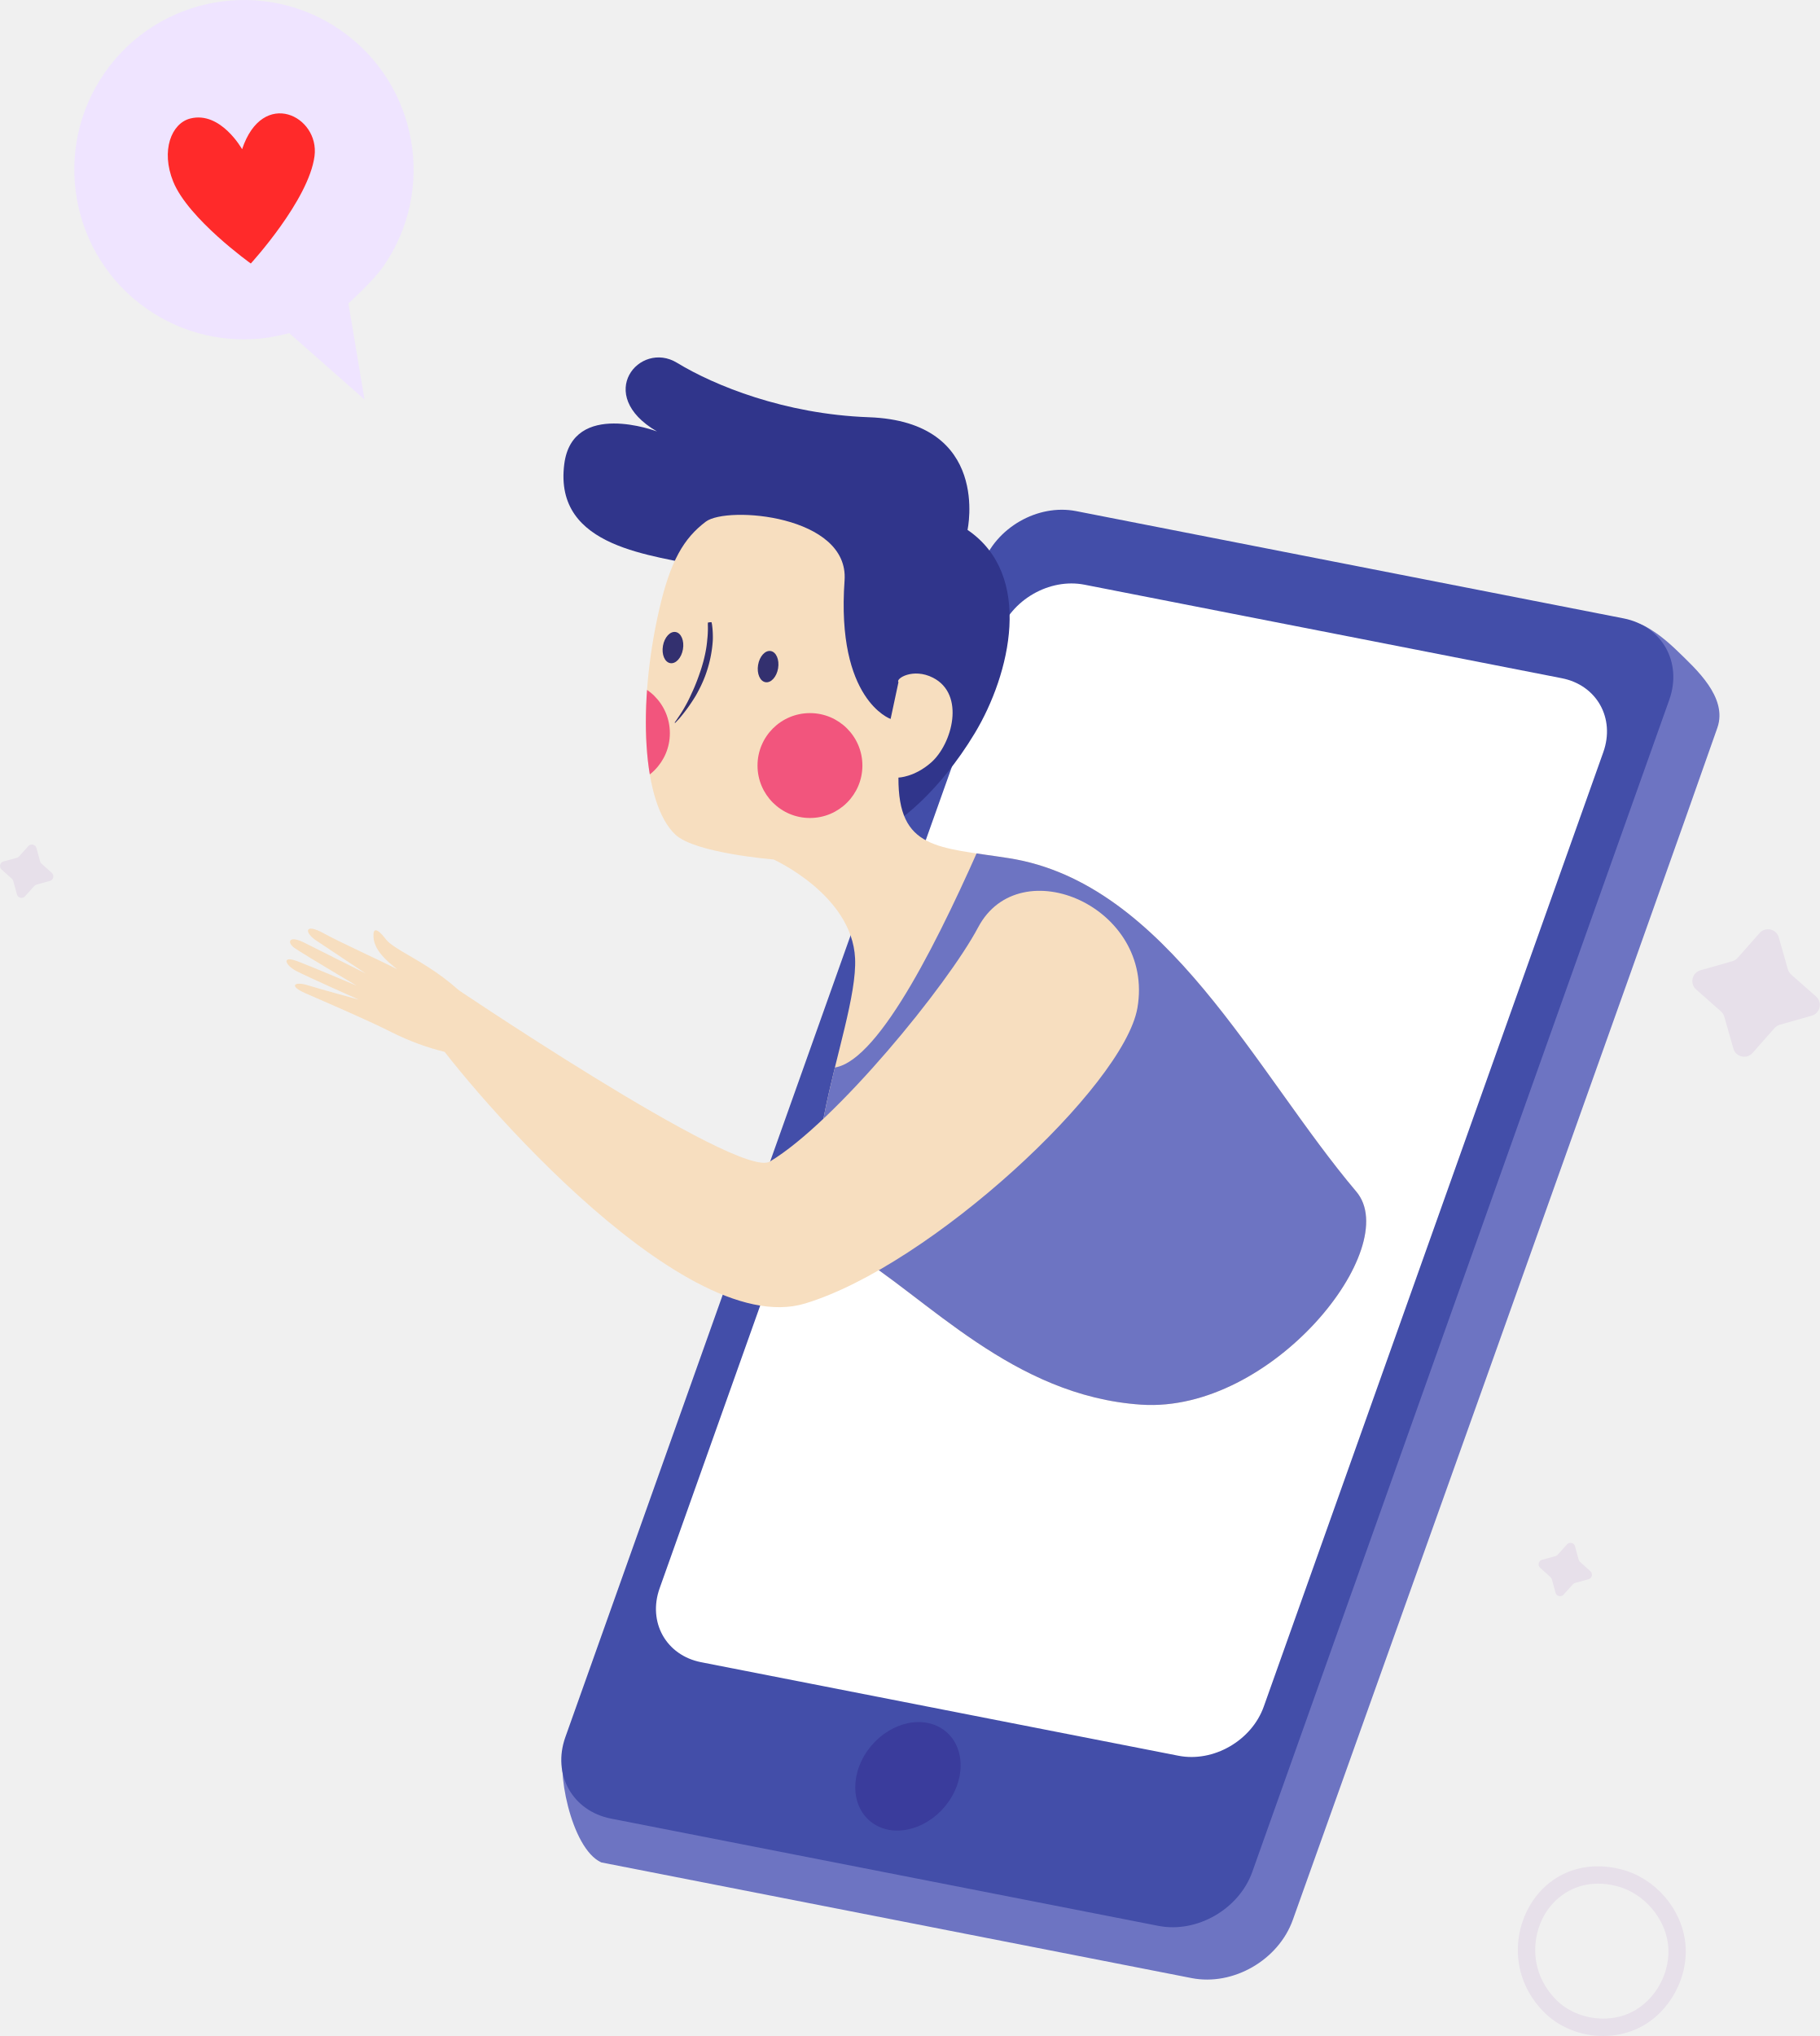
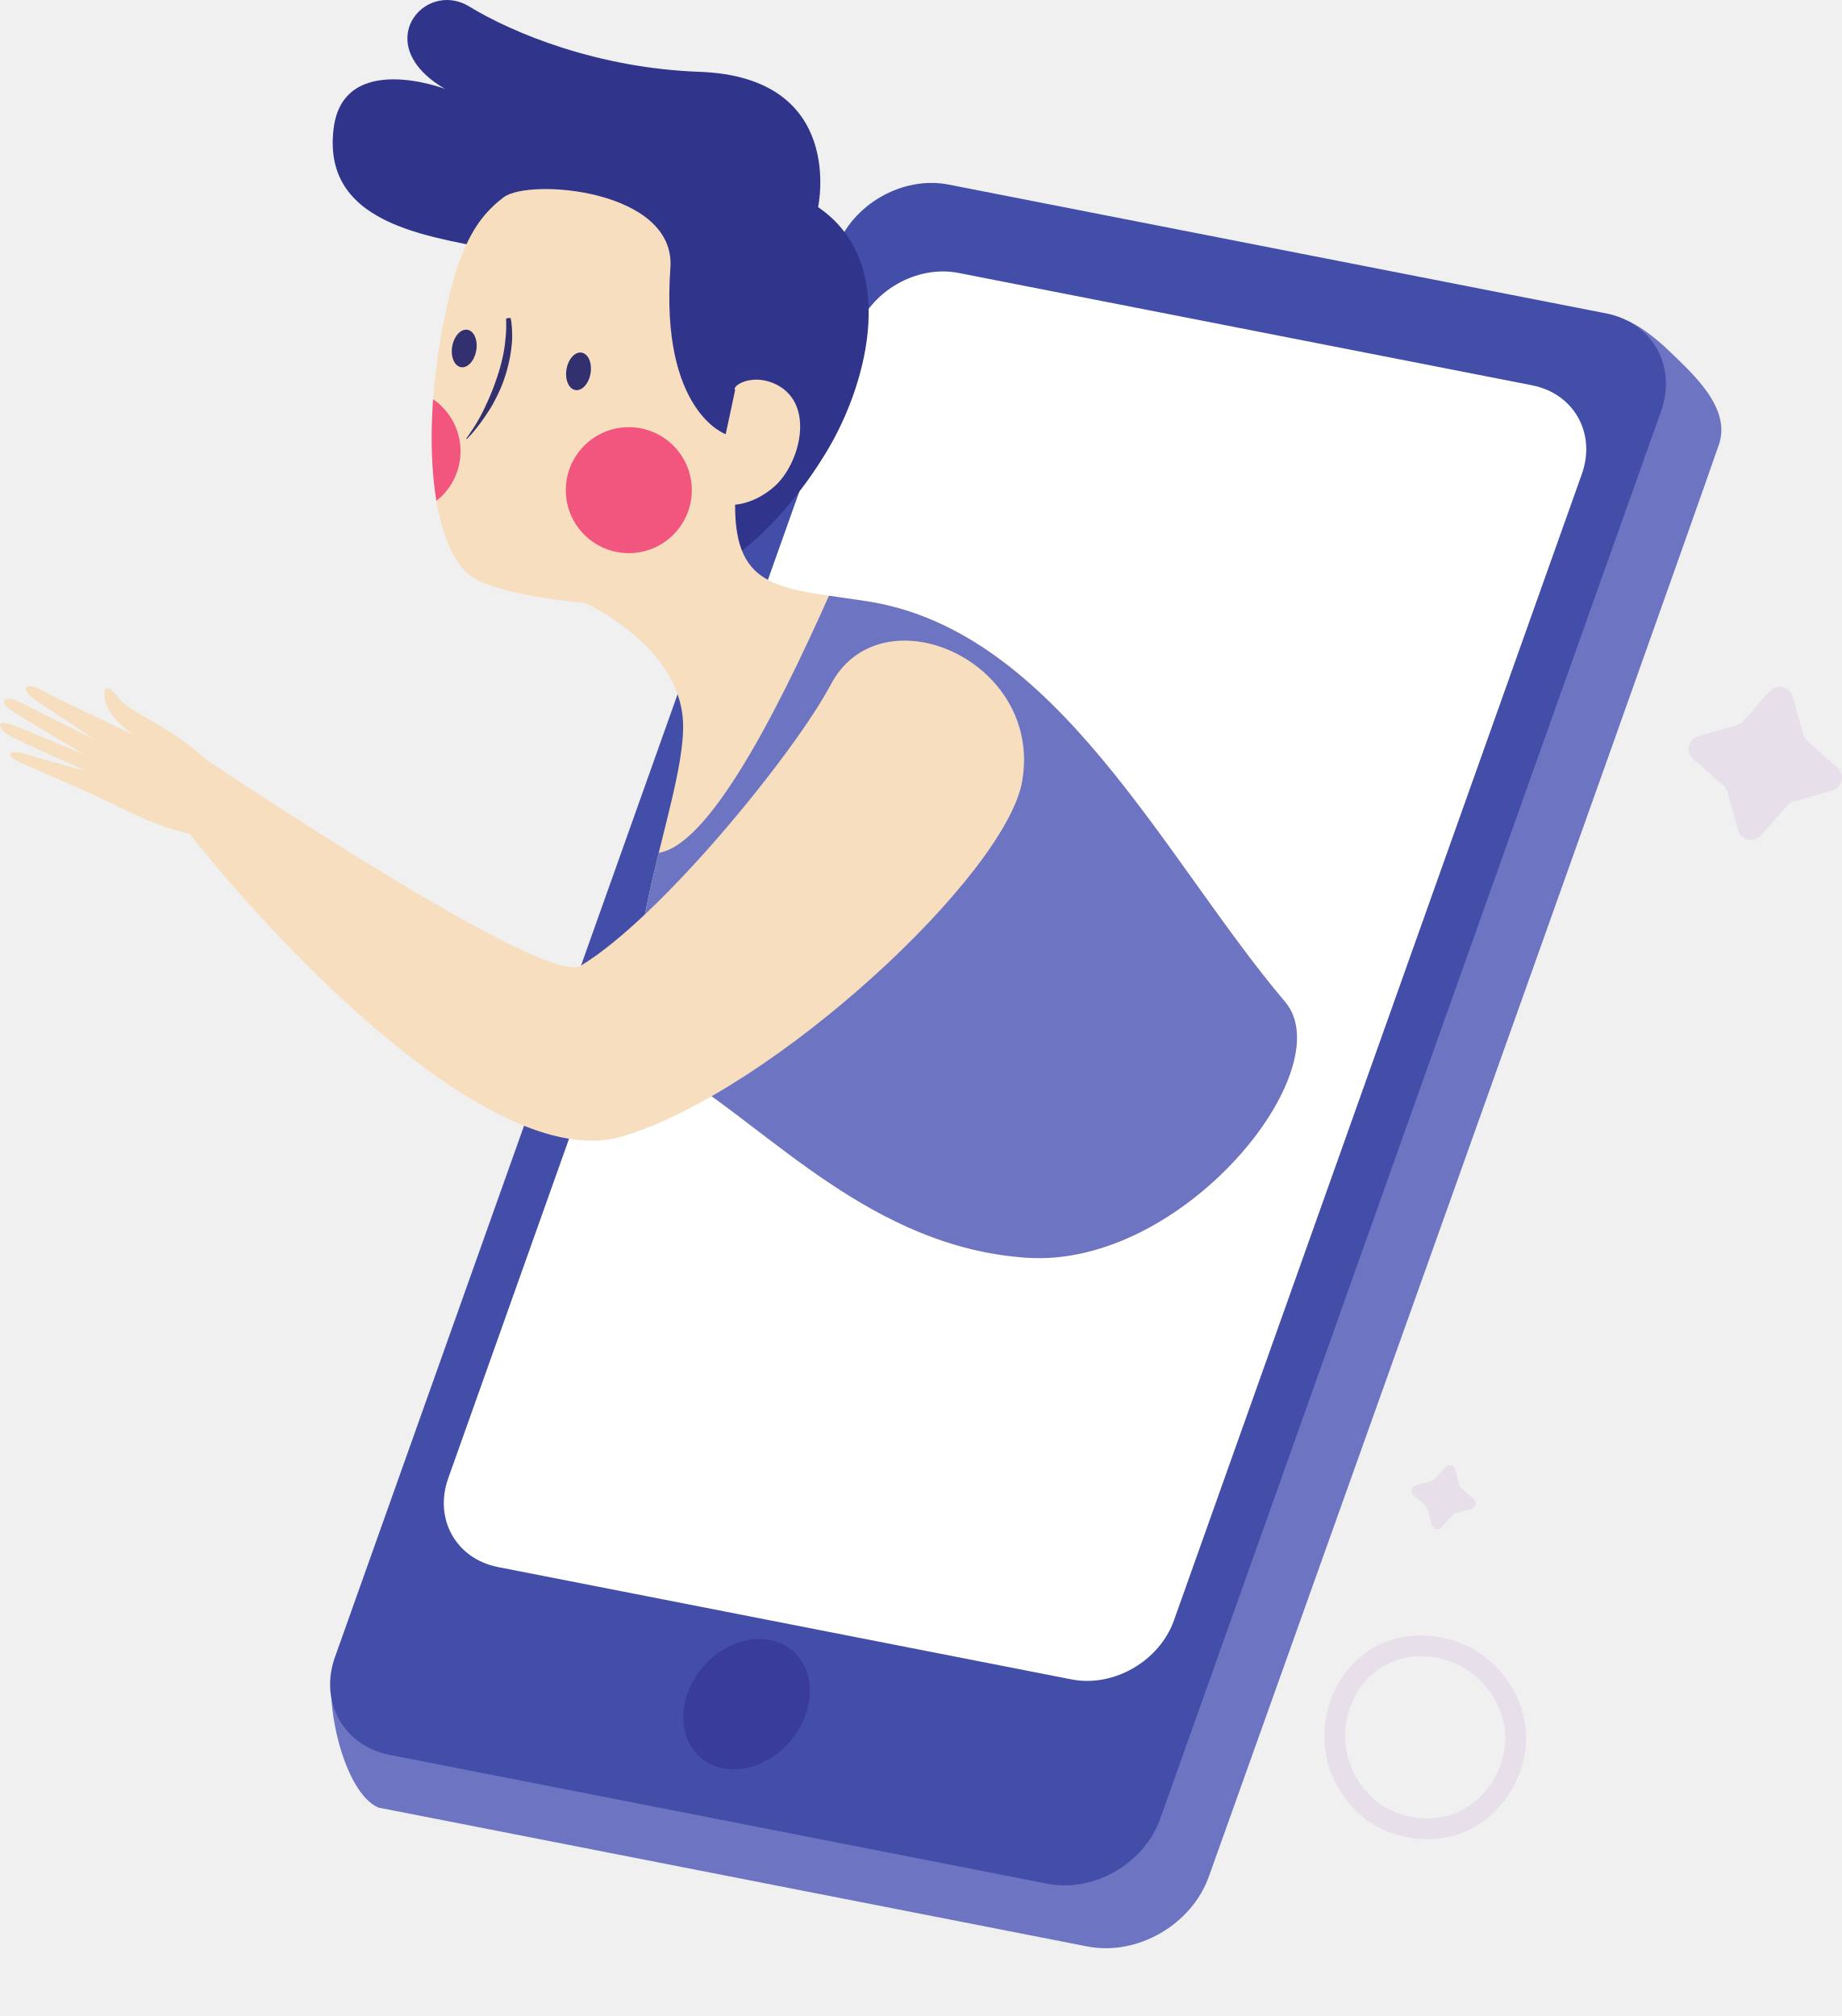
- <svg xmlns="http://www.w3.org/2000/svg" version="1.1" id="svg2" xml:space="preserve" viewBox="0 0 371.51 415.599">
+ <svg xmlns="http://www.w3.org/2000/svg" version="1.1" id="svg2" xml:space="preserve" viewBox="0 0 313.023 342.639">
  <defs id="defs6">
    <clipPath clipPathUnits="userSpaceOnUse" id="clipPath40">
      <path d="m 1521.11,2852.49 c 13.3,99.19 100.95,156.29 133.61,131.62 33.7,-25.45 63.46,-70.91 80.54,-145.03 33.64,-145.95 26.46,-296.95 -24.61,-345.11 -30.1,-28.41 -150.35,-38.04 -150.35,-38.04 0,0 -120.11,-54.09 -124.8,-151.33 -5.28,-109.56 127.77,-375.78 8.57,-447.5 -119.18,-71.72 -249.42,-222.72 -446.84,-235.83 -200.386,-13.31 -401.617,240.61 -329.203,326.1 154.227,182.05 290.282,472.8 532.233,510.59 108.91,17 169.37,12.69 168.86,123.31 0,0 -35.22,-7.05 -60.79,15.58 -32.2,28.49 -51.99,111.31 2.32,124.25 59.2,14.09 75.54,-90.34 75.54,-90.34 0,0 111.25,45.24 134.92,221.73 z" id="path38" />
    </clipPath>
    <clipPath clipPathUnits="userSpaceOnUse" id="clipPath68">
      <path d="m 3093.89,2883.11 c 7.1,99.82 -179.82,114.65 -212.48,89.99 -33.7,-25.45 -54.1,-59.9 -71.19,-134.02 -33.63,-145.95 -26.45,-296.95 24.61,-345.11 30.11,-28.41 150.35,-38.04 150.35,-38.04 0,0 120.11,-54.09 124.81,-151.33 5.28,-109.56 -127.76,-375.78 -8.58,-447.5 119.18,-71.72 249.43,-222.72 446.85,-235.83 200.38,-13.31 401.62,240.61 329.2,326.1 -154.23,182.05 -290.28,472.8 -532.23,510.59 -108.91,17 -169.37,12.69 -168.86,123.31 0,0 24.65,0.63 50.21,23.25 32.21,28.51 52.59,104.3 2.63,129.71 -30.59,15.55 -57.59,-1.56 -52.79,-6.85 l -12.03,-56.31 c 0,0 -83.55,28.72 -70.5,212.04 z" id="path66" />
    </clipPath>
  </defs>
-   <g id="g10" transform="matrix(1.333333,0,0,-1.333333,-240.1038,502.8976)">
+   <g id="g10" transform="matrix(1.333333,0,0,-1.333333,-298.5909,429.9371)">
    <g id="smartphoneRight">
      <path d="m 443.026,265.765 c 1.62,4.659 -3.359,9.049 -5.983,11.614 -3.652,3.57 -5.826,4.239 -5.826,4.239 l -85.693,16.668 c -6.363,1.247 -13.311,-2.754 -15.508,-8.93 L 266.628,109.912 c -1.53,-3.079 0.812,-15.732 5.516,-17.865 L 362.52,74.34 c 6.363,-1.247 13.312,2.755 15.508,8.931 0,0 57.493,160.913 64.998,182.494" style="fill:#6d74c2;fill-opacity:1;fill-rule:evenodd;stroke:none;stroke-width:0.1" id="path14" />
      <path d="m 435.658,270.033 c 2.038,5.727 -1.098,11.314 -6.997,12.47 l -83.807,16.42 c -5.9,1.156 -12.343,-2.555 -14.38,-8.281 L 266.638,111.225 c -2.038,-5.727 1.097,-11.315 6.997,-12.471 L 357.441,82.334 c 5.901,-1.155 12.344,2.556 14.381,8.282 l 63.836,179.417" style="fill:#434ea9;fill-opacity:1;fill-rule:evenodd;stroke:none;stroke-width:0.1" id="path16" />
      <path d="m 425.558,262.018 c 1.851,5.2 -0.996,10.273 -6.353,11.323 l -73.084,14.319 c -5.357,1.05 -11.208,-2.319 -13.059,-7.52 L 281.075,134.023 c -1.851,-5.201 0.996,-10.275 6.354,-11.325 l 73.084,-14.318 c 5.356,-1.05 11.208,2.32 13.058,7.521 l 51.987,146.117" style="fill:#ffffff;fill-opacity:1;fill-rule:evenodd;stroke:none;stroke-width:0.1" id="path18" />
      <path d="m 323.611,112.908 c 3.692,-1.749 4.661,-6.603 2.166,-10.844 -2.495,-4.241 -7.511,-6.261 -11.201,-4.513 -3.691,1.749 -4.661,6.603 -2.166,10.845 2.495,4.24 7.51,6.26 11.201,4.512" style="fill:#3a3c9c;fill-opacity:1;fill-rule:evenodd;stroke:none;stroke-width:0.1" id="path20" />
    </g>
    <g id="personRight">
      <path d="m 328.214,296.05 c 0,0 3.639,16.575 -15.117,17.248 -12.896,0.463 -23.67,4.867 -29.368,8.338 -5.696,3.469 -12.748,-4.887 -3.064,-10.513 0,0 -12.925,4.907 -14.193,-5.004 -1.666,-13.03 13.885,-13.882 21.59,-15.776 7.707,-1.893 21.477,-37.75 29.579,-38.744 0,0 6.06,3.977 11.695,13.342 5.405,8.984 9.077,24.169 -1.122,31.109" style="fill:#30358b;fill-opacity:1;fill-rule:evenodd;stroke:none;stroke-width:0.1" id="path58" />
      <path d="m 309.389,288.311 c 0.71,9.982 -17.982,11.465 -21.248,8.999 -3.37,-2.545 -5.41,-5.99 -7.119,-13.402 -3.363,-14.595 -2.645,-29.695 2.461,-34.511 3.011,-2.841 15.035,-3.804 15.035,-3.804 0,0 12.011,-5.409 12.481,-15.133 0.528,-10.956 -12.776,-37.578 -0.858,-44.75 11.918,-7.172 24.943,-22.272 44.685,-23.583 20.038,-1.331 40.162,24.061 32.92,32.61 -15.423,18.205 -29.028,47.28 -53.223,51.059 -10.891,1.7 -16.937,1.269 -16.886,12.331 0,0 2.465,0.063 5.021,2.325 3.221,2.851 5.259,10.43 0.263,12.971 -3.059,1.555 -5.759,-0.156 -5.279,-0.685 l -1.203,-5.631 c 0,0 -8.355,2.872 -7.05,21.204" style="fill:#f7debf;fill-opacity:1;fill-rule:evenodd;stroke:none;stroke-width:0.1" id="path60" />
      <g transform="scale(0.1)" id="g62">
        <g id="g64" clip-path="url(#clipPath68)">
          <path d="m 3270.7,1578.96 c 0,0 -162.54,122.95 -220.54,269.77 -52,131.58 -1.64,282.85 30.22,288.95 68.5,13.09 161.18,201.57 232.15,365.06 31.64,72.89 621.32,-400.49 728.14,-508.83 106.83,-108.32 -273.03,-405.97 -389.87,-461.42 -116.86,-55.44 -380.1,46.47 -380.1,46.47" style="fill:#6d74c2;fill-opacity:1;fill-rule:evenodd;stroke:none" id="path70" />
          <path d="m 3040.91,2680.01 c 44.33,0 80.28,-35.95 80.28,-80.29 0,-44.34 -35.95,-80.28 -80.28,-80.28 -44.35,0 -80.3,35.94 -80.3,80.28 0,44.34 35.95,80.29 80.3,80.29" style="fill:#f2557d;fill-opacity:1;fill-rule:evenodd;stroke:none" id="path72" />
          <path d="m 2746.13,2729.59 c 44.34,0 80.28,-35.95 80.28,-80.29 0,-44.34 -35.94,-80.28 -80.28,-80.28 -44.34,0 -80.29,35.94 -80.29,80.28 0,44.34 35.95,80.29 80.29,80.29" style="fill:#f2557d;fill-opacity:1;fill-rule:evenodd;stroke:none" id="path74" />
        </g>
      </g>
      <path d="m 329.849,235.22 c -4.691,-8.85 -21.806,-29.817 -31.9,-35.876 -4.766,-2.861 -49.983,27.806 -49.983,27.806 0,0 -7.597,0.745 -2.973,-6.657 4.64,-7.424 39.065,-48.697 58.332,-42.883 19.266,5.813 48.838,33.324 50.903,45.263 2.676,15.475 -18.019,24.343 -24.379,12.347" style="fill:#f7debf;fill-opacity:1;fill-rule:evenodd;stroke:none;stroke-width:0.1" id="path76" />
      <path d="m 298.079,277.504 c -0.847,0.141 -1.711,-0.812 -1.931,-2.13 -0.219,-1.318 0.288,-2.5 1.134,-2.641 0.847,-0.142 1.711,0.812 1.931,2.129 0.219,1.318 -0.288,2.5 -1.134,2.642" style="fill:#33306f;fill-opacity:1;fill-rule:evenodd;stroke:none;stroke-width:0.1" id="path78" />
      <path d="m 289.04,281.815 0.028,-0.126 0.023,-0.106 0.003,-0.021 0.016,-0.126 0.016,-0.127 0.014,-0.128 0.014,-0.129 0.012,-0.128 0.012,-0.129 0.009,-0.129 0.01,-0.13 0.002,-0.048 0.004,-0.082 0.007,-0.129 0.004,-0.131 0.004,-0.131 0.003,-0.131 0.002,-0.13 v -0.132 -0.131 l -0.002,-0.132 -0.003,-0.127 v -0.005 l -0.008,-0.132 -0.009,-0.131 -0.009,-0.133 -0.011,-0.132 -0.012,-0.132 -0.013,-0.132 -0.015,-0.133 -0.014,-0.132 -0.016,-0.133 -0.016,-0.132 -0.019,-0.133 -0.019,-0.132 -0.019,-0.133 -0.021,-0.133 -0.021,-0.132 -0.023,-0.133 -0.024,-0.133 -0.023,-0.133 -0.027,-0.131 -0.026,-0.133 -0.012,-0.063 -0.015,-0.07 -0.03,-0.132 -0.029,-0.132 -0.031,-0.132 -0.032,-0.132 -0.032,-0.132 -0.033,-0.132 -0.034,-0.132 -0.036,-0.131 -0.035,-0.132 -0.038,-0.13 -0.033,-0.118 -0.005,-0.014 -0.038,-0.13 -0.041,-0.131 -0.04,-0.13 -0.043,-0.13 -0.042,-0.13 -0.043,-0.129 -0.045,-0.131 -0.089,-0.257 -0.028,-0.074 -0.068,-0.182 -0.102,-0.254 -0.103,-0.254 -0.02,-0.047 -0.088,-0.204 -0.111,-0.249 -0.114,-0.248 -0.107,-0.226 -0.01,-0.021 -0.122,-0.244 -0.124,-0.242 -0.125,-0.241 -0.127,-0.239 -0.131,-0.237 -0.132,-0.235 -0.003,-0.004 -0.139,-0.225 -0.143,-0.228 -0.145,-0.225 -0.146,-0.223 -0.148,-0.22 -0.148,-0.22 -0.151,-0.217 -0.152,-0.213 -0.062,-0.087 -0.091,-0.124 -0.156,-0.209 -0.156,-0.206 -0.158,-0.203 -0.158,-0.201 -0.159,-0.198 -0.162,-0.196 -0.16,-0.193 -0.027,-0.032 -0.141,-0.153 -0.169,-0.181 -0.17,-0.179 -0.167,-0.178 -0.083,-0.017 0.003,0.085 0.143,0.196 0.141,0.2 0.137,0.204 0.111,0.173 0.025,0.034 0.141,0.205 0.138,0.206 0.136,0.212 0.135,0.213 0.133,0.216 0.13,0.219 0.127,0.22 0.074,0.133 0.051,0.091 0.126,0.225 0.123,0.227 0.12,0.23 0.117,0.232 0.115,0.233 0.112,0.236 0.11,0.238 0.105,0.234 0.002,0.004 0.111,0.238 0.111,0.238 0.106,0.24 0.105,0.242 0.101,0.242 0.099,0.245 0.008,0.021 0.091,0.223 0.095,0.246 0.094,0.246 0.073,0.202 0.018,0.046 0.09,0.247 0.087,0.248 0.06,0.178 0.026,0.071 0.086,0.249 0.042,0.124 0.041,0.124 0.04,0.125 0.04,0.125 0.039,0.125 0.038,0.125 0.036,0.126 0.005,0.014 0.033,0.112 0.036,0.125 0.035,0.125 0.036,0.126 0.035,0.125 0.032,0.126 0.033,0.125 0.031,0.127 0.032,0.126 0.03,0.126 0.028,0.126 0.015,0.066 0.014,0.06 0.029,0.125 0.027,0.127 0.026,0.126 0.026,0.126 0.024,0.126 0.025,0.126 0.022,0.125 0.023,0.126 0.021,0.126 0.02,0.126 0.019,0.126 0.019,0.125 0.016,0.126 0.016,0.126 0.016,0.125 0.014,0.125 0.014,0.126 0.012,0.124 0.011,0.125 0.01,0.125 0.001,0.006 0.014,0.119 0.012,0.125 0.011,0.124 0.011,0.125 0.009,0.124 0.008,0.123 0.007,0.124 0.006,0.124 0.005,0.123 0.002,0.079 0.002,0.045 0.005,0.124 0.002,0.122 10e-4,0.123 10e-4,0.123 -10e-4,0.123 -0.002,0.122 -0.003,0.123 -0.005,0.123 v 0.018 l 0.003,0.103 0.002,0.123 v 0.108 l 0.245,0.044 0.062,0.006 0.249,0.014 0.025,-0.108" style="fill:#33306f;fill-opacity:1;fill-rule:evenodd;stroke:none;stroke-width:0.1" id="path80" />
      <path d="m 283.527,280.415 c -0.845,0.148 -1.716,-0.8 -1.945,-2.116 -0.23,-1.315 0.27,-2.502 1.115,-2.649 0.846,-0.147 1.716,0.8 1.945,2.116 0.23,1.316 -0.269,2.502 -1.115,2.649" style="fill:#33306f;fill-opacity:1;fill-rule:evenodd;stroke:none;stroke-width:0.1" id="path82" />
      <path d="m 239.168,233.368 c 1.758,-2.288 10.352,-4.726 15.51,-13.035 0.173,-0.28 0.876,-4.373 -1.919,-4.724 -1.634,-0.206 -6.809,0.547 -12.869,3.609 -3.605,1.821 -10.312,4.698 -13.016,5.879 -2.737,1.195 -1.626,1.861 0.321,1.241 1.713,-0.545 7.828,-2.206 7.828,-2.206 0,0 -7.646,3.398 -9.542,4.367 -1.714,0.877 -2.358,2.411 -0.009,1.563 1.923,-0.696 9.226,-3.799 9.226,-3.799 0,0 -7.738,4.572 -9.507,5.766 -1.209,0.818 -0.95,2.04 1.422,0.851 1.903,-0.955 9.453,-4.737 9.453,-4.737 0,0 -6.015,4.003 -7.609,5.065 -1.784,1.189 -1.819,2.753 1.268,1.035 2.326,-1.293 7.993,-3.839 11.164,-5.45 -1.216,0.975 -3.862,2.932 -3.621,5.471 0.047,0.491 0.361,1.106 1.9,-0.896" style="fill:#f7debf;fill-opacity:1;fill-rule:evenodd;stroke:none;stroke-width:0.1" id="path84" />
    </g>
-     <g id="g862" transform="translate(-78.93874,-34.18607)">
-       <path d="m 275.087,400.283 c 8.224,11.745 24.437,14.605 36.182,6.381 11.746,-8.224 14.603,-24.437 6.379,-36.182 -1.516,-2.165 -5.285,-5.578 -5.285,-5.578 l 2.466,-14.71 -11.522,10.158 c 0,0 -2.231,-0.538 -3.367,-0.697 -6.274,-0.872 -12.879,0.53 -18.473,4.447 -11.744,8.223 -14.604,24.435 -6.379,36.181" style="fill:#efe4ff;fill-opacity:1;fill-rule:evenodd;stroke:none;stroke-width:0.1" id="path88" />
-       <path d="m 296.084,388.516 c 0,0 -3.273,5.868 -7.921,4.704 -2.908,-0.728 -4.547,-4.912 -2.63,-9.654 2.308,-5.713 11.883,-12.548 11.883,-12.548 0,0 8.873,9.675 9.757,16.445 0.799,6.123 -7.925,10.514 -11.089,1.053" style="fill:#ff2a2a;fill-opacity:1;fill-rule:evenodd;stroke:none;stroke-width:0.1" id="path90" />
-     </g>
    <path id="path60-3" style="fill:#e7e0ea;fill-opacity:1;fill-rule:nonzero;stroke:none;stroke-width:0.1" d="m 447.132,215.392 c -0.723,0 -1.432,0.452 -1.658,1.248 l -1.389,4.877 c -0.089,0.316 -0.268,0.599 -0.514,0.817 l -3.8,3.357 c -1.018,0.899 -0.639,2.567 0.666,2.939 l 4.877,1.388 c 0.316,0.09 0.6,0.268 0.817,0.514 l 3.358,3.801 c 0.35,0.396 0.817,0.581 1.279,0.581 0.723,0 1.432,-0.452 1.659,-1.248 l 1.388,-4.877 c 0.09,-0.316 0.268,-0.599 0.515,-0.817 l 3.8,-3.357 c 1.017,-0.899 0.638,-2.567 -0.667,-2.939 l -4.877,-1.388 c -0.316,-0.09 -0.599,-0.268 -0.817,-0.514 l -3.357,-3.8 c -0.351,-0.397 -0.818,-0.582 -1.28,-0.582" />
-     <path id="path58-6" style="fill:#e7e0ea;fill-opacity:1;fill-rule:nonzero;stroke:none;stroke-width:0.1" d="m 425.532,65.474 c -3.388,0 -6.774,1.306 -9.145,3.747 -4.982,5.124 -4.646,11.818 -2.104,16.179 2.274,3.9 6.1,6.053 10.449,6.053 1.174,0 2.385,-0.157 3.615,-0.478 5.145,-1.347 9.16,-5.954 9.762,-11.204 0.603,-5.248 -2.38,-10.737 -7.092,-13.052 -1.711,-0.84 -3.598,-1.245 -5.485,-1.245 m -0.776,23.326 c -3.937,0 -6.742,-2.269 -8.181,-4.737 -2.036,-3.494 -2.297,-8.868 1.713,-12.993 1.849,-1.902 4.571,-2.93 7.27,-2.93 1.487,0 2.966,0.312 4.289,0.962 3.739,1.836 6.105,6.196 5.626,10.366 -0.473,4.122 -3.753,7.882 -7.797,8.939 -1.033,0.271 -2.007,0.393 -2.92,0.393" />
-     <path id="path76-7" style="fill:#e7e0ea;fill-opacity:1;fill-rule:nonzero;stroke:none;stroke-width:0.1" d="m 418.944,132.805 c -0.305,0 -0.604,0.192 -0.697,0.529 l -0.564,2.05 c -0.036,0.133 -0.11,0.252 -0.213,0.344 l -1.58,1.422 c -0.423,0.38 -0.258,1.079 0.29,1.23 l 2.05,0.563 c 0.133,0.037 0.253,0.11 0.345,0.213 l 1.422,1.58 c 0.146,0.163 0.34,0.239 0.532,0.239 0.305,0 0.604,-0.192 0.697,-0.529 l 0.563,-2.05 c 0.037,-0.133 0.111,-0.252 0.213,-0.345 l 1.58,-1.421 c 0.423,-0.381 0.258,-1.078 -0.291,-1.229 l -2.049,-0.564 c -0.132,-0.037 -0.252,-0.111 -0.344,-0.213 l -1.422,-1.58 c -0.147,-0.164 -0.341,-0.239 -0.532,-0.239" />
-     <path id="starRight" style="fill:#e7e0ea;fill-opacity:1;fill-rule:nonzero;stroke:none;stroke-width:0.1" d="m 183.371,239.714 c -0.305,0 -0.604,0.192 -0.697,0.53 l -0.564,2.049 c -0.036,0.133 -0.11,0.252 -0.212,0.345 l -1.581,1.422 c -0.423,0.38 -0.258,1.078 0.291,1.229 l 2.05,0.563 c 0.133,0.037 0.252,0.111 0.344,0.213 l 1.421,1.581 c 0.147,0.163 0.341,0.238 0.533,0.238 0.305,0 0.605,-0.192 0.697,-0.529 l 0.563,-2.05 c 0.037,-0.133 0.111,-0.252 0.213,-0.344 l 1.58,-1.422 c 0.424,-0.38 0.259,-1.079 -0.29,-1.229 l -2.049,-0.564 c -0.133,-0.037 -0.252,-0.11 -0.345,-0.213 l -1.422,-1.58 c -0.147,-0.163 -0.34,-0.239 -0.532,-0.239" />
+     <path id="path58-6" style="fill:#e7e0ea;fill-opacity:1;fill-rule:nonzero;stroke:none;stroke-width:0.1" d="m 405.797,88.005 c -3.388,0 -6.774,1.306 -9.145,3.747 -4.982,5.124 -4.646,11.818 -2.104,16.179 2.274,3.9 6.1,6.053 10.449,6.053 1.174,0 2.385,-0.157 3.615,-0.478 5.145,-1.347 9.16,-5.954 9.762,-11.204 0.603,-5.248 -2.38,-10.737 -7.092,-13.052 -1.711,-0.84 -3.598,-1.245 -5.485,-1.245 m -0.776,23.326 c -3.937,0 -6.742,-2.269 -8.181,-4.737 -2.036,-3.494 -2.297,-8.868 1.713,-12.993 1.849,-1.902 4.571,-2.93 7.27,-2.93 1.487,0 2.966,0.312 4.289,0.962 3.739,1.836 6.105,6.196 5.626,10.366 -0.473,4.122 -3.753,7.882 -7.797,8.939 -1.033,0.271 -2.007,0.393 -2.92,0.393" />
+     <path id="path76-7" style="fill:#e7e0ea;fill-opacity:1;fill-rule:nonzero;stroke:none;stroke-width:0.1" d="m 407.134,127.522 c -0.305,0 -0.604,0.192 -0.697,0.529 l -0.564,2.05 c -0.036,0.133 -0.11,0.252 -0.213,0.344 l -1.58,1.422 c -0.423,0.38 -0.258,1.079 0.29,1.23 l 2.05,0.563 c 0.133,0.037 0.253,0.11 0.345,0.213 l 1.422,1.58 c 0.146,0.163 0.34,0.239 0.532,0.239 0.305,0 0.604,-0.192 0.697,-0.529 l 0.563,-2.05 c 0.037,-0.133 0.111,-0.252 0.213,-0.345 l 1.58,-1.421 c 0.423,-0.381 0.258,-1.078 -0.291,-1.229 l -2.049,-0.564 c -0.132,-0.037 -0.252,-0.111 -0.344,-0.213 l -1.422,-1.58 c -0.147,-0.164 -0.341,-0.239 -0.532,-0.239" />
  </g>
</svg>
